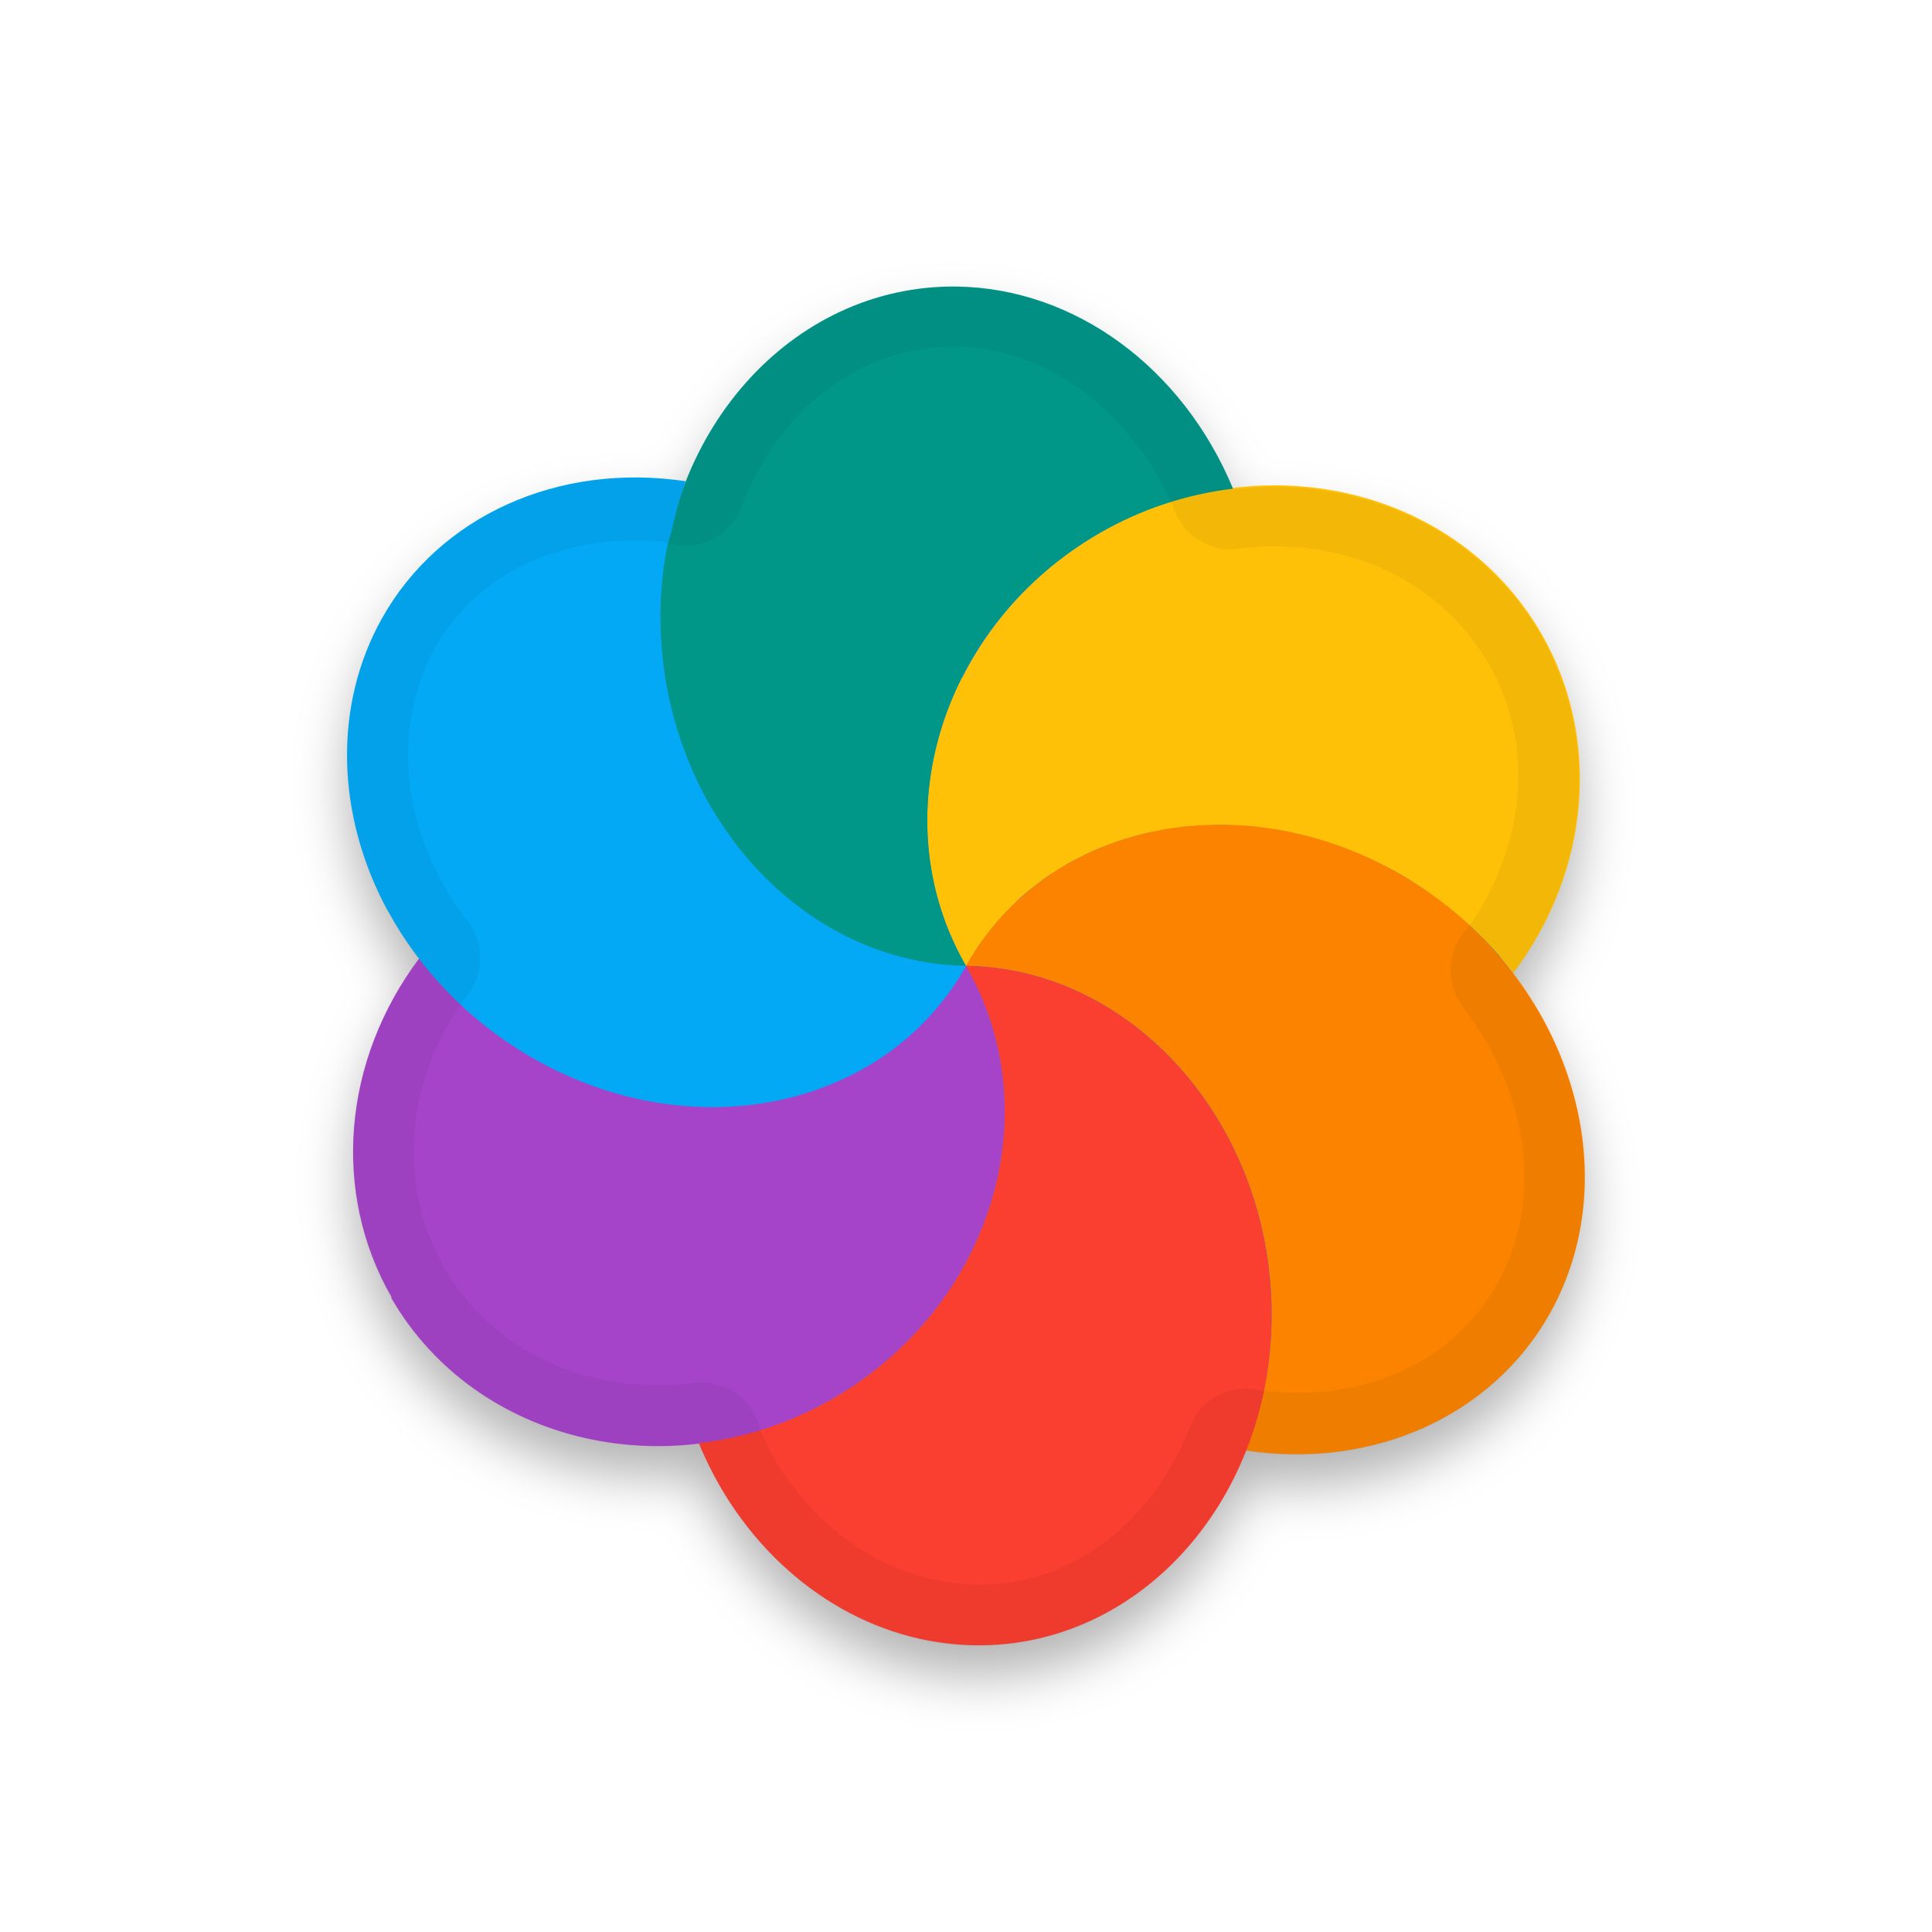
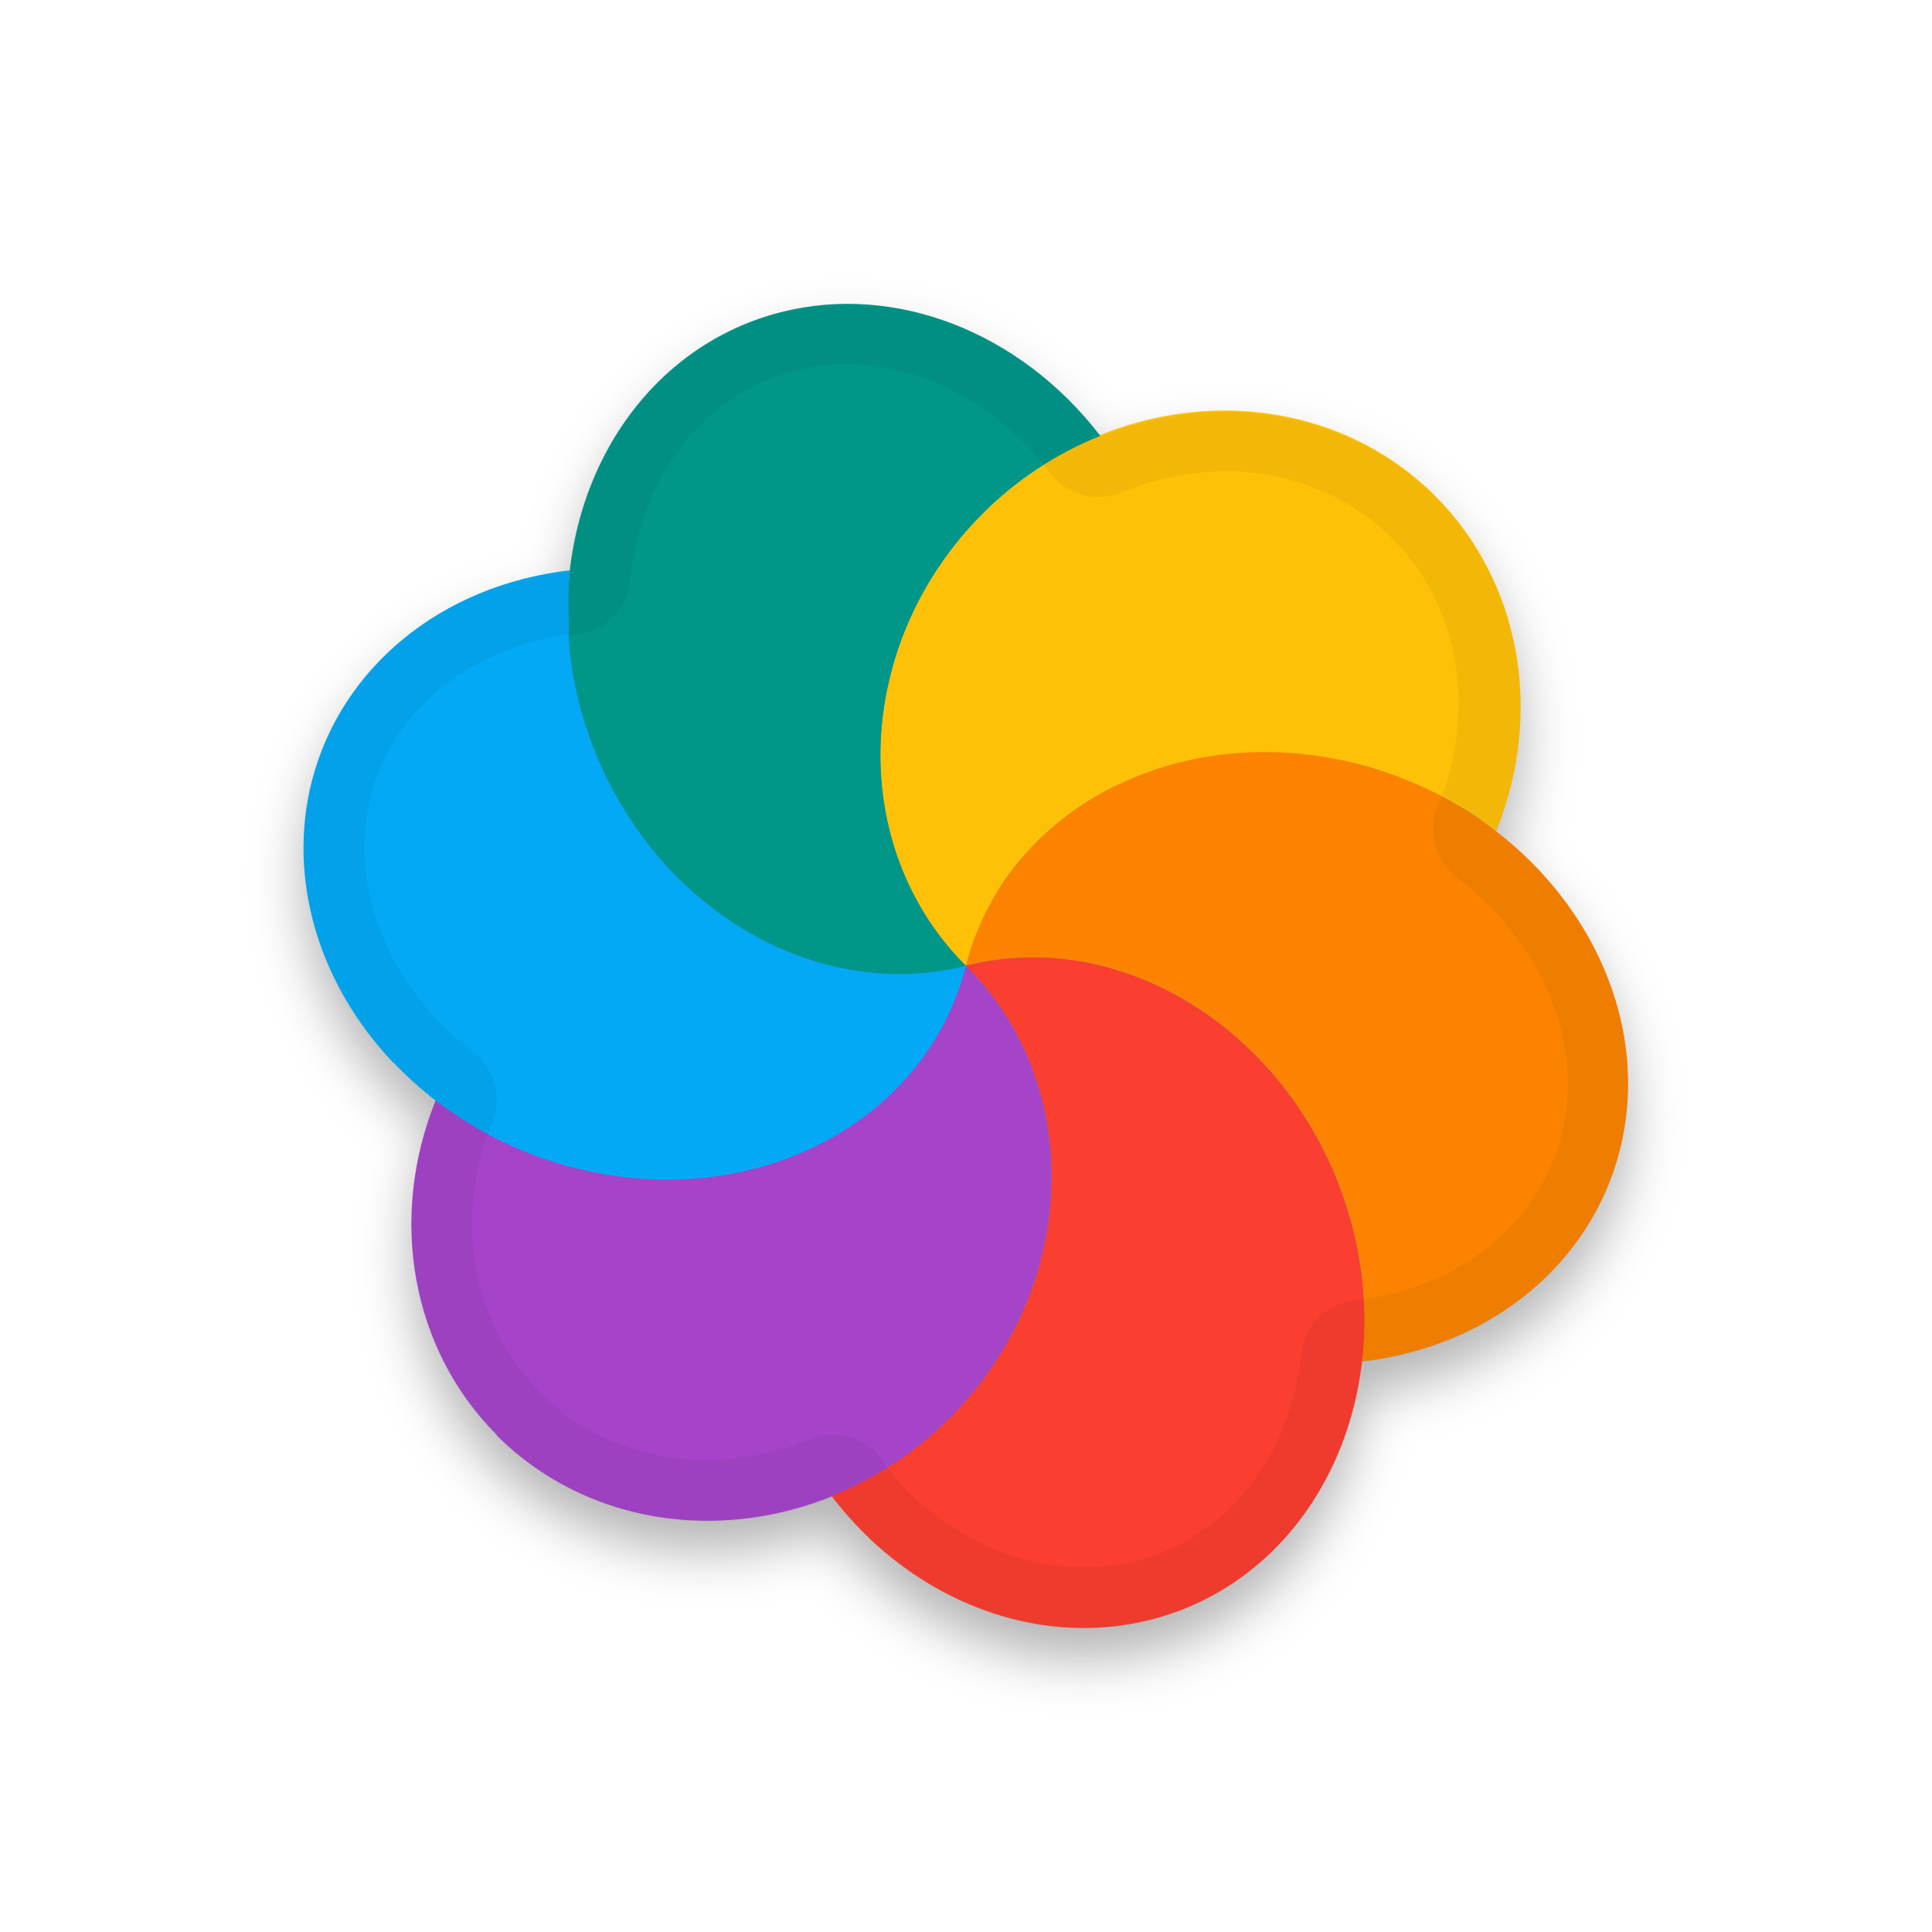
<svg xmlns="http://www.w3.org/2000/svg" id="svg5327" width="32" height="32" version="1.1">
  <defs id="defs5329">
-     <filter id="filter1892" style="color-interpolation-filters:sRGB" width="1.101" height="1.092" x="-.05" y="-.05">
-       <feGaussianBlur id="feGaussianBlur1894" stdDeviation=".43" />
+     <filter id="filter1819" style="color-interpolation-filters:sRGB" width="1.096" height="1.096" x="-.05" y="-.05">
+       <feGaussianBlur id="feGaussianBlur1821" stdDeviation=".439" />
    </filter>
  </defs>
  <g id="layer1" transform="translate(0,-1020.362)">
-     <path id="path874" style="opacity:0.3;fill:#000000;stroke-width:0.55;filter:url(#filter1892)" d="m 6.477,1042.359 c 1.037,1.797 3.085,2.667 5.142,2.401 -0.019,0.014 -0.031,0.01 -0.042,0.012 0.122,0.293 0.262,0.575 0.425,0.842 0.95,1.545 2.503,2.483 4.148,2.506 2.024,0.028 3.738,-1.316 4.494,-3.26 0.001,0.023 -0.01,0.022 -0.009,0.033 2.115,0.316 4.083,-0.571 5.038,-2.27 0.992,-1.773 0.659,-3.997 -0.652,-5.681 0.003,0.025 0.019,0.035 0.038,0.052 1.278,-1.696 1.46,-3.891 0.465,-5.62 -1.04,-1.8 -3.094,-2.67 -5.155,-2.398 0.024,0 0.037,-0.011 0.058,-0.01 -0.837,-2.011 -2.623,-3.319 -4.572,-3.348 -2.043,-0.028 -3.775,1.339 -4.519,3.313 8.46e-4,5e-4 -6.9e-4,-0.023 0.005,-0.023 0.016,-0.02 0.013,-0.049 0.02,-0.073 a 5.634,4.978 36.279 0 0 -5.028,2.271 5.634,4.978 36.279 0 0 0.095,4.844 5.634,4.978 36.279 0 0 0.52,0.791 c -1.28,1.697 -1.461,3.89 -0.466,5.619 z" />
-     <ellipse id="ellipse3" style="fill:#278df2;stroke-width:0.55" cx="-905.514" cy="-504.324" rx="9.071" ry="8.795" transform="rotate(-120)" />
-     <path id="ellipse10" style="fill:#ffc107;stroke-width:0.55" d="m 16,1036.36 c 0.068,-0.119 0.138,-0.239 0.222,-0.349 0.056,-0.076 0.111,-0.15 0.169,-0.223 0.044,-0.058 0.09,-0.116 0.138,-0.172 0.061,-0.061 0.118,-0.132 0.181,-0.195 0.056,-0.056 0.112,-0.111 0.167,-0.168 0.06,-0.059 0.128,-0.112 0.195,-0.166 0.068,-0.053 0.134,-0.106 0.204,-0.157 0.064,-0.049 0.134,-0.091 0.204,-0.133 0.067,-0.04 0.134,-0.088 0.204,-0.129 0.082,-0.047 0.17,-0.087 0.256,-0.13 0.065,-0.037 0.137,-0.068 0.207,-0.1 0.079,-0.033 0.155,-0.064 0.235,-0.091 0.086,-0.033 0.175,-0.064 0.263,-0.093 0.075,-0.02 0.152,-0.041 0.229,-0.062 0.084,-0.022 0.166,-0.045 0.253,-0.057 0.107,-0.018 0.211,-0.038 0.318,-0.051 0.065,-0.01 0.13,-0.02 0.196,-0.026 0.107,-0.01 0.214,-0.017 0.322,-0.021 0.072,-5e-4 0.145,-0.01 0.218,-0.01 0.1,10e-4 0.199,7e-4 0.3,0.01 0.085,0 0.171,0.01 0.257,0.016 0.084,0.01 0.172,0.02 0.258,0.033 0.092,0.012 0.185,0.027 0.277,0.044 0.098,0.016 0.195,0.04 0.291,0.064 0.078,0.021 0.155,0.042 0.233,0.062 0.112,0.03 0.22,0.069 0.33,0.107 0.063,0.018 0.123,0.043 0.186,0.064 0.098,0.038 0.197,0.079 0.292,0.123 0.086,0.038 0.172,0.077 0.258,0.119 0.14,0.066 0.275,0.141 0.408,0.221 0.145,0.083 0.283,0.179 0.418,0.278 0.053,0.042 0.108,0.079 0.162,0.118 0.101,0.076 0.199,0.152 0.294,0.233 0.038,0.038 0.082,0.069 0.12,0.104 0.102,0.086 0.198,0.181 0.293,0.277 0.034,0.032 0.065,0.065 0.097,0.098 0.111,0.112 0.211,0.233 0.31,0.353 0.04,0.04 0.067,0.084 0.101,0.126 1.278,-1.696 1.46,-3.891 0.464,-5.62 -1.409,-2.44 -4.682,-3.188 -7.311,-1.67 -2.629,1.518 -3.618,4.726 -2.209,7.167 z m 0,0 c 2.27e-4,7e-4 0,0 0,0 z" />
-     <path id="path9" style="fill:#a544c9;stroke-width:0.55" d="m 6.479,1041.857 c 1.409,2.441 4.683,3.191 7.313,1.672 2.63,-1.518 3.618,-4.729 2.208,-7.169 -0.069,0.12 -0.139,0.239 -0.221,0.349 -0.055,0.077 -0.116,0.155 -0.177,0.231 -0.041,0.052 -0.081,0.105 -0.124,0.157 -0.061,0.075 -0.128,0.142 -0.196,0.21 -0.052,0.052 -0.104,0.103 -0.156,0.157 -0.077,0.064 -0.151,0.13 -0.229,0.193 -0.05,0.036 -0.096,0.076 -0.143,0.112 -0.102,0.072 -0.207,0.144 -0.316,0.209 -0.03,0.017 -0.061,0.035 -0.091,0.052 -0.117,0.067 -0.24,0.127 -0.362,0.186 -0.031,0.017 -0.06,0.035 -0.094,0.043 -0.113,0.051 -0.229,0.096 -0.347,0.138 -0.047,0.028 -0.101,0.036 -0.151,0.054 -0.108,0.028 -0.215,0.057 -0.323,0.087 -0.062,0.018 -0.125,0.034 -0.187,0.05 -0.102,0.017 -0.205,0.036 -0.309,0.049 -0.077,0.01 -0.151,0.023 -0.227,0.03 -0.093,0.01 -0.188,0.014 -0.281,0.017 -0.079,0.01 -0.158,0.01 -0.238,0.012 -0.123,-0 -0.247,-0.01 -0.371,-0.014 -0.05,0 -0.099,-0.01 -0.148,-0.012 -0.138,-0.011 -0.274,-0.031 -0.411,-0.053 -0.044,7e-4 -0.085,-0.013 -0.127,-0.02 -0.136,-0.024 -0.272,-0.055 -0.407,-0.091 -0.042,-0.012 -0.082,-0.022 -0.123,-0.033 -0.146,-0.039 -0.291,-0.088 -0.434,-0.14 -0.032,-0.01 -0.059,-0.017 -0.086,-0.033 -0.131,-0.051 -0.261,-0.106 -0.389,-0.165 -0.053,-0.013 -0.097,-0.045 -0.145,-0.069 -0.154,-0.074 -0.305,-0.154 -0.453,-0.241 -0.274,-0.17 -0.537,-0.355 -0.784,-0.562 -0.046,-0.027 -0.085,-0.065 -0.126,-0.099 -0.324,-0.283 -0.617,-0.597 -0.874,-0.937 -1.278,1.695 -1.459,3.891 -0.464,5.62 z" />
-     <path id="path14" style="fill:#ffc107;stroke-width:0.55" d="m 15.999,1036.361 c 12.014,3.219 6.007,1.609 0,0 z m 3.99e-4,-3e-4 c 1.092,-1.664 0.989,-3.382 -0.065,-4.78 -0.761,1.505 -0.798,3.286 0.065,4.78 z" />
-     <path id="path11" style="fill:#009688;stroke-width:0.55" d="m 11.852,1033.855 c 0.95,1.546 2.502,2.483 4.148,2.505 -1.409,-2.44 -0.42,-5.649 2.209,-7.167 0.684,-0.395 1.44,-0.644 2.214,-0.737 -0.837,-2.011 -2.623,-3.319 -4.572,-3.348 -2.754,-0.037 -4.953,2.452 -4.912,5.559 0.015,1.133 0.334,2.245 0.913,3.188 z m 8.57,-5.399 z m -4.423,7.905 z" />
-     <path id="ellipse980" style="fill:#03a9f4;stroke-width:0.55" d="m 6.425,1035.448 a 5.634,4.978 36.279 0 0 2.306,2.385 5.634,4.978 36.279 0 0 7.269,-1.473 c -0.206,-3e-4 -0.409,-0.02 -0.611,-0.051 -0.203,-0.03 -0.403,-0.076 -0.599,-0.134 -0.587,-0.173 -1.143,-0.463 -1.64,-0.855 -0.333,-0.261 -0.64,-0.571 -0.915,-0.915 -0.135,-0.175 -0.264,-0.356 -0.383,-0.549 -0.151,-0.232 -0.277,-0.48 -0.386,-0.736 -0.223,-0.509 -0.38,-1.051 -0.462,-1.608 -0.039,-0.279 -0.063,-0.56 -0.067,-0.844 -0.01,-0.406 0.031,-0.8 0.098,-1.181 0.02,-0.112 0.057,-0.213 0.086,-0.321 0.059,-0.26 0.123,-0.519 0.214,-0.762 0.016,-0.021 0.012,-0.049 0.02,-0.072 a 5.634,4.978 36.279 0 0 -5.029,2.272 5.634,4.978 36.279 0 0 0.096,4.844 z" />
-     <path id="ellipse14" style="fill:#fb8300;stroke-width:0.55" d="m 16,1036.36 c 2.27e-4,7e-4 0,0 0,0 z m 0,0 c 2.753,0.037 5.02,2.585 5.062,5.693 0.01,0.808 -0.138,1.603 -0.428,2.333 2.115,0.316 4.082,-0.571 5.037,-2.27 1.344,-2.403 0.268,-5.639 -2.401,-7.229 -2.67,-1.589 -5.924,-0.929 -7.269,1.473 z" />
-     <path id="ellipse18" style="fill:#fa3e30;stroke-width:0.55" d="m 12.002,1045.108 c 0.95,1.545 2.501,2.483 4.147,2.505 2.754,0.038 4.954,-2.452 4.912,-5.56 -0.042,-3.107 -2.308,-5.656 -5.062,-5.693 1.409,2.441 0.422,5.651 -2.208,7.169 -0.684,0.395 -1.441,0.645 -2.216,0.737 0.122,0.293 0.263,0.574 0.427,0.841 z m 3.998,-8.748 c 2.27e-4,7e-4 0,0 0,0 z" />
-     <path id="ellipse857" style="opacity:0.05;fill:#010101;fill-opacity:1;stroke-width:0.55" d="m 6.478,1041.858 c 1.037,1.797 3.085,2.667 5.141,2.402 -0.019,0.014 -0.03,0.01 -0.044,0.013 0.122,0.293 0.262,0.575 0.425,0.842 0.95,1.545 2.503,2.483 4.148,2.506 2.024,0.028 3.738,-1.316 4.494,-3.26 8.43e-4,0.022 -0.011,0.023 -0.01,0.034 2.115,0.316 4.083,-0.571 5.038,-2.27 0.991,-1.773 0.659,-3.997 -0.653,-5.681 0.009,0.022 0.021,0.037 0.036,0.05 1.278,-1.696 1.461,-3.891 0.465,-5.62 -1.039,-1.8 -3.094,-2.67 -5.155,-2.398 0.024,-0 0.037,-0.011 0.058,-0.01 -0.837,-2.011 -2.623,-3.319 -4.572,-3.348 -2.043,-0.028 -3.775,1.339 -4.519,3.313 -1.29e-4,8e-4 -0.007,-0.022 0.005,-0.022 0.016,-0.02 0.012,-0.048 0.02,-0.072 a 5.634,4.978 36.279 0 0 -5.028,2.271 5.634,4.978 36.279 0 0 0.095,4.844 5.634,4.978 36.279 0 0 0.52,0.791 c -1.277,1.695 -1.458,3.888 -0.463,5.617 z m 0.87,-0.488 0.004,-0.023 a 1,1 0 0 0 0.006,0 c -0.788,-1.365 -0.661,-3.116 0.394,-4.517 a 1,1 0 0 0 -0.01,-1.213 c -0.162,-0.209 -0.305,-0.429 -0.431,-0.656 0,0 -2.05e-5,4e-4 -2.05e-5,4e-4 -0.717,-1.326 -0.722,-2.766 -0.101,-3.877 0.706,-1.255 2.143,-1.909 3.795,-1.744 a 1,1 0 0 0 1.271,-0.576 c 0,0 1.4e-5,4e-4 1.4e-5,4e-4 0.618,-1.635 1.979,-2.682 3.567,-2.662 1.47,0.022 2.857,1.016 3.58,2.622 a 1,1 0 0 0 1.079,0.728 c 0,0 5.7e-5,-4e-4 5.7e-5,-4e-4 1.7,-0.223 3.331,0.479 4.155,1.904 0.762,1.32 0.624,2.993 -0.337,4.369 a 1,1 0 0 0 -0.106,1.293 l 0.016,0.03 c 1.1,1.412 1.34,3.2 0.569,4.579 -0.729,1.297 -2.226,1.991 -3.947,1.76 a 1,1 0 0 0 -1.139,0.601 c 0,0 6.17e-4,-5e-4 6.17e-4,-5e-4 -0.627,1.613 -1.974,2.643 -3.547,2.621 -1.274,-0.017 -2.519,-0.744 -3.309,-2.027 -0.099,-0.169 -0.188,-0.355 -0.273,-0.543 a 1,1 0 0 0 -1.088,-0.775 l -5.43e-4,7e-4 c -1.694,0.219 -3.313,-0.484 -4.138,-1.901 z" />
+     <path id="path874" style="opacity:0.3;fill:#000000;stroke-width:0.55;filter:url(#filter1819)" d="m 8.223,1044.636 c 1.467,1.467 3.67,1.778 5.588,0.989 -0.015,0.018 -0.028,0.014 -0.038,0.022 0.193,0.251 0.401,0.488 0.628,0.703 1.317,1.247 3.06,1.751 4.656,1.347 1.962,-0.497 3.27,-2.238 3.497,-4.312 0.007,0.022 -0.004,0.024 -5.24e-4,0.034 2.124,-0.242 3.796,-1.609 4.279,-3.497 0.499,-1.97 -0.398,-4.031 -2.101,-5.319 0.009,0.023 0.028,0.029 0.05,0.04 0.796,-1.969 0.403,-4.137 -1.005,-5.549 -1.47,-1.47 -3.68,-1.778 -5.6,-0.982 0.022,-0.01 0.033,-0.02 0.055,-0.02 -1.329,-1.726 -3.392,-2.527 -5.283,-2.051 -1.98,0.502 -3.3,2.271 -3.508,4.37 9.289e-4,2e-4 -0.007,-0.022 -0.001,-0.023 0.011,-0.024 -2.449e-4,-0.051 3.016e-4,-0.076 a 5.634,4.978 21.279 0 0 -4.269,3.495 5.634,4.978 21.279 0 0 1.345,4.654 5.634,4.978 21.279 0 0 0.707,0.629 c -0.797,1.971 -0.404,4.136 1.004,5.548 z" />
+     <ellipse id="ellipse3" style="fill:#278df2;stroke-width:0.55" cx="-744.13" cy="-721.505" rx="9.071" ry="8.795" transform="rotate(-135)" />
+     <path id="ellipse10" style="fill:#ffc107;stroke-width:0.55" d="m 15.998,1036.36 c 0.035,-0.133 0.071,-0.267 0.124,-0.394 0.034,-0.088 0.068,-0.173 0.106,-0.259 0.027,-0.067 0.057,-0.136 0.089,-0.202 0.043,-0.075 0.08,-0.158 0.124,-0.235 0.04,-0.069 0.079,-0.137 0.118,-0.205 0.043,-0.073 0.095,-0.142 0.145,-0.211 0.052,-0.069 0.102,-0.137 0.156,-0.204 0.049,-0.064 0.106,-0.122 0.163,-0.182 0.055,-0.056 0.107,-0.12 0.163,-0.177 0.067,-0.067 0.142,-0.128 0.213,-0.192 0.053,-0.053 0.115,-0.101 0.174,-0.15 0.068,-0.052 0.133,-0.102 0.203,-0.149 0.075,-0.054 0.152,-0.107 0.23,-0.158 0.067,-0.039 0.137,-0.079 0.205,-0.119 0.075,-0.043 0.149,-0.086 0.229,-0.121 0.099,-0.045 0.194,-0.091 0.294,-0.131 0.061,-0.024 0.12,-0.053 0.182,-0.076 0.101,-0.036 0.202,-0.072 0.306,-0.104 0.069,-0.019 0.138,-0.047 0.208,-0.066 0.097,-0.025 0.193,-0.051 0.292,-0.068 0.083,-0.021 0.168,-0.035 0.253,-0.051 0.084,-0.012 0.171,-0.025 0.258,-0.035 0.092,-0.012 0.186,-0.022 0.279,-0.029 0.099,-0.01 0.198,-0.012 0.298,-0.013 0.081,-10e-5 0.161,7e-4 0.241,-7e-4 0.116,0 0.23,0.01 0.346,0.018 0.066,10e-4 0.13,0.01 0.196,0.014 0.105,0.011 0.21,0.025 0.314,0.043 0.093,0.015 0.186,0.03 0.28,0.048 0.152,0.028 0.302,0.065 0.451,0.107 0.162,0.043 0.319,0.1 0.475,0.161 0.062,0.027 0.125,0.048 0.187,0.072 0.117,0.047 0.231,0.095 0.345,0.149 0.046,0.027 0.097,0.045 0.143,0.069 0.121,0.057 0.239,0.124 0.354,0.192 0.041,0.022 0.08,0.046 0.119,0.069 0.136,0.079 0.264,0.17 0.39,0.261 0.049,0.028 0.087,0.064 0.13,0.096 0.796,-1.969 0.403,-4.136 -1.006,-5.549 -1.993,-1.992 -5.348,-1.867 -7.494,0.279 -2.146,2.146 -2.271,5.501 -0.279,7.494 z m 0,0 c 3.96e-4,6e-4 0,0 0,0 z" />
+     <path id="path9" style="fill:#a544c9;stroke-width:0.55" d="m 8.225,1044.134 c 1.993,1.993 5.349,1.87 7.496,-0.277 2.147,-2.147 2.271,-5.504 0.277,-7.497 -0.036,0.133 -0.072,0.267 -0.123,0.395 -0.033,0.089 -0.072,0.18 -0.111,0.269 -0.026,0.061 -0.051,0.123 -0.079,0.184 -0.039,0.088 -0.087,0.17 -0.135,0.253 -0.037,0.064 -0.074,0.127 -0.111,0.192 -0.058,0.082 -0.112,0.165 -0.172,0.245 -0.039,0.048 -0.073,0.098 -0.109,0.146 -0.08,0.096 -0.163,0.193 -0.251,0.283 -0.024,0.024 -0.05,0.05 -0.074,0.074 -0.096,0.095 -0.199,0.184 -0.302,0.274 -0.026,0.024 -0.049,0.049 -0.08,0.066 -0.096,0.078 -0.196,0.152 -0.299,0.223 -0.039,0.039 -0.088,0.061 -0.132,0.091 -0.097,0.055 -0.193,0.111 -0.29,0.168 -0.056,0.033 -0.112,0.065 -0.168,0.097 -0.094,0.043 -0.188,0.088 -0.286,0.127 -0.072,0.029 -0.14,0.061 -0.211,0.088 -0.088,0.033 -0.178,0.062 -0.267,0.089 -0.074,0.03 -0.15,0.051 -0.227,0.073 -0.119,0.03 -0.242,0.054 -0.362,0.083 -0.048,0.013 -0.098,0.016 -0.146,0.027 -0.136,0.025 -0.273,0.041 -0.411,0.055 -0.042,0.012 -0.086,0.01 -0.127,0.014 -0.138,0.012 -0.277,0.017 -0.417,0.017 -0.044,-3e-4 -0.085,-0 -0.127,0 -0.151,-2e-4 -0.304,-0.01 -0.456,-0.023 -0.033,0 -0.061,-8e-4 -0.091,-0.01 -0.14,-0.015 -0.28,-0.035 -0.419,-0.059 -0.055,9e-4 -0.105,-0.018 -0.158,-0.029 -0.168,-0.032 -0.335,-0.07 -0.5,-0.115 -0.308,-0.093 -0.611,-0.204 -0.903,-0.34 -0.051,-0.014 -0.099,-0.041 -0.147,-0.063 -0.386,-0.189 -0.751,-0.417 -1.087,-0.678 -0.796,1.968 -0.403,4.136 1.006,5.549 z" />
+     <path id="path14" style="fill:#ffc107;stroke-width:0.55" d="m 15.998,1036.361 c 12.438,-4e-4 6.219,-4e-4 0,0 z m 3.06e-4,-4e-4 c 0.624,-1.89 0.08,-3.523 -1.3,-4.601 -0.345,1.651 0.08,3.381 1.3,4.601 z" />
+     <path id="path11" style="fill:#009688;stroke-width:0.55" d="m 11.344,1035.014 c 1.318,1.247 3.059,1.751 4.655,1.347 -1.993,-1.992 -1.868,-5.348 0.279,-7.495 0.558,-0.558 1.224,-0.995 1.947,-1.285 -1.329,-1.726 -3.393,-2.527 -5.283,-2.051 -2.67,0.677 -4.15,3.65 -3.305,6.641 0.308,1.091 0.903,2.082 1.707,2.843 z m 6.881,-7.434 z m -2.226,8.78 z" />
+     <path id="ellipse980" style="fill:#03a9f4;stroke-width:0.55" d="m 6.514,1037.957 a 5.634,4.978 21.279 0 0 2.844,1.707 5.634,4.978 21.279 0 0 6.64,-3.304 c -0.199,0.053 -0.401,0.087 -0.603,0.109 -0.204,0.023 -0.409,0.031 -0.614,0.026 -0.612,-0.015 -1.223,-0.151 -1.806,-0.401 -0.389,-0.166 -0.766,-0.386 -1.121,-0.647 -0.176,-0.134 -0.348,-0.276 -0.512,-0.431 -0.206,-0.185 -0.392,-0.392 -0.563,-0.611 -0.347,-0.434 -0.639,-0.917 -0.862,-1.433 -0.11,-0.259 -0.206,-0.525 -0.283,-0.798 -0.115,-0.389 -0.177,-0.781 -0.211,-1.166 -0.01,-0.113 -7.32e-5,-0.221 3.8e-5,-0.332 -0.01,-0.267 -0.016,-0.533 0.01,-0.792 0.011,-0.024 -9.847e-4,-0.05 6.32e-4,-0.075 a 5.634,4.978 21.279 0 0 -4.27,3.496 5.634,4.978 21.279 0 0 1.346,4.654 z" />
+     <path id="ellipse14" style="fill:#fb8300;stroke-width:0.55" d="m 15.998,1036.36 c 3.96e-4,6e-4 0,0 0,0 z m 0,0 c 2.669,-0.677 5.518,1.198 6.363,4.189 0.219,0.778 0.282,1.585 0.19,2.364 2.124,-0.242 3.795,-1.608 4.277,-3.496 0.676,-2.669 -1.2,-5.517 -4.19,-6.361 -2.99,-0.844 -5.962,0.636 -6.64,3.304 z" />
+     <path id="ellipse18" style="fill:#fa3e30;stroke-width:0.55" d="m 14.401,1045.844 c 1.317,1.246 3.058,1.751 4.654,1.346 2.67,-0.676 4.151,-3.651 3.306,-6.642 -0.845,-2.991 -3.693,-4.866 -6.362,-4.189 1.993,1.993 1.87,5.349 -0.277,7.496 -0.559,0.559 -1.225,0.996 -1.949,1.286 0.193,0.251 0.403,0.487 0.63,0.702 z m 1.597,-9.485 c 3.96e-4,6e-4 0,0 0,0 z" />
+     <path id="ellipse857" style="opacity:0.05;fill:#010101;fill-opacity:1;stroke-width:0.55" d="m 8.224,1044.134 c 1.467,1.467 3.67,1.778 5.588,0.989 -0.015,0.018 -0.028,0.014 -0.039,0.024 0.193,0.251 0.402,0.488 0.628,0.703 1.317,1.247 3.06,1.751 4.655,1.347 1.962,-0.497 3.27,-2.238 3.497,-4.312 0.006,0.021 -0.004,0.025 -0.001,0.036 2.124,-0.242 3.796,-1.608 4.279,-3.497 0.499,-1.97 -0.398,-4.031 -2.101,-5.319 0.014,0.019 0.03,0.03 0.048,0.039 0.796,-1.969 0.404,-4.137 -1.006,-5.549 -1.47,-1.47 -3.679,-1.778 -5.6,-0.982 0.022,-0.01 0.033,-0.02 0.055,-0.02 -1.329,-1.726 -3.393,-2.527 -5.283,-2.051 -1.981,0.502 -3.3,2.271 -3.508,4.37 8.13e-5,8e-4 -0.013,-0.019 -8.529e-4,-0.022 0.011,-0.024 -9.422e-4,-0.05 3.161e-4,-0.075 a 5.634,4.978 21.279 0 0 -4.269,3.495 5.634,4.978 21.279 0 0 1.345,4.654 5.634,4.978 21.279 0 0 0.707,0.629 c -0.795,1.968 -0.402,4.133 1.007,5.545 z m 0.714,-0.697 -0.002,-0.023 a 1,1 0 0 0 0.006,0 c -1.114,-1.115 -1.445,-2.839 -0.788,-4.465 a 1,1 0 0 0 -0.324,-1.169 c -0.211,-0.16 -0.406,-0.336 -0.586,-0.522 0,0 8.6e-5,4e-4 8.6e-5,4e-4 -1.036,-1.095 -1.414,-2.485 -1.101,-3.719 0.357,-1.395 1.576,-2.399 3.214,-2.667 a 1,1 0 0 0 1.079,-0.885 c 0,0 9.5e-5,3e-4 9.5e-5,3e-4 0.173,-1.739 1.218,-3.103 2.757,-3.494 1.425,-0.359 3.023,0.242 4.136,1.606 a 1,1 0 0 0 1.231,0.424 c 0,0 -4.8e-5,-4e-4 -4.8e-5,-4e-4 1.584,-0.656 3.342,-0.399 4.506,0.764 1.077,1.077 1.377,2.73 0.805,4.308 a 1,1 0 0 0 0.232,1.276 l 0.023,0.025 c 1.428,1.079 2.122,2.744 1.735,4.276 -0.369,1.441 -1.635,2.499 -3.357,2.722 a 1,1 0 0 0 -0.945,0.875 c 0,0 4.78e-4,-6e-4 4.78e-4,-6e-4 -0.188,1.72 -1.223,3.063 -2.748,3.45 -1.235,0.313 -2.626,-0.067 -3.721,-1.102 -0.139,-0.138 -0.273,-0.295 -0.405,-0.454 a 1,1 0 0 0 -1.251,-0.467 l -3.48e-4,8e-4 c -1.579,0.649 -3.326,0.39 -4.489,-0.765 z" />
  </g>
</svg>
